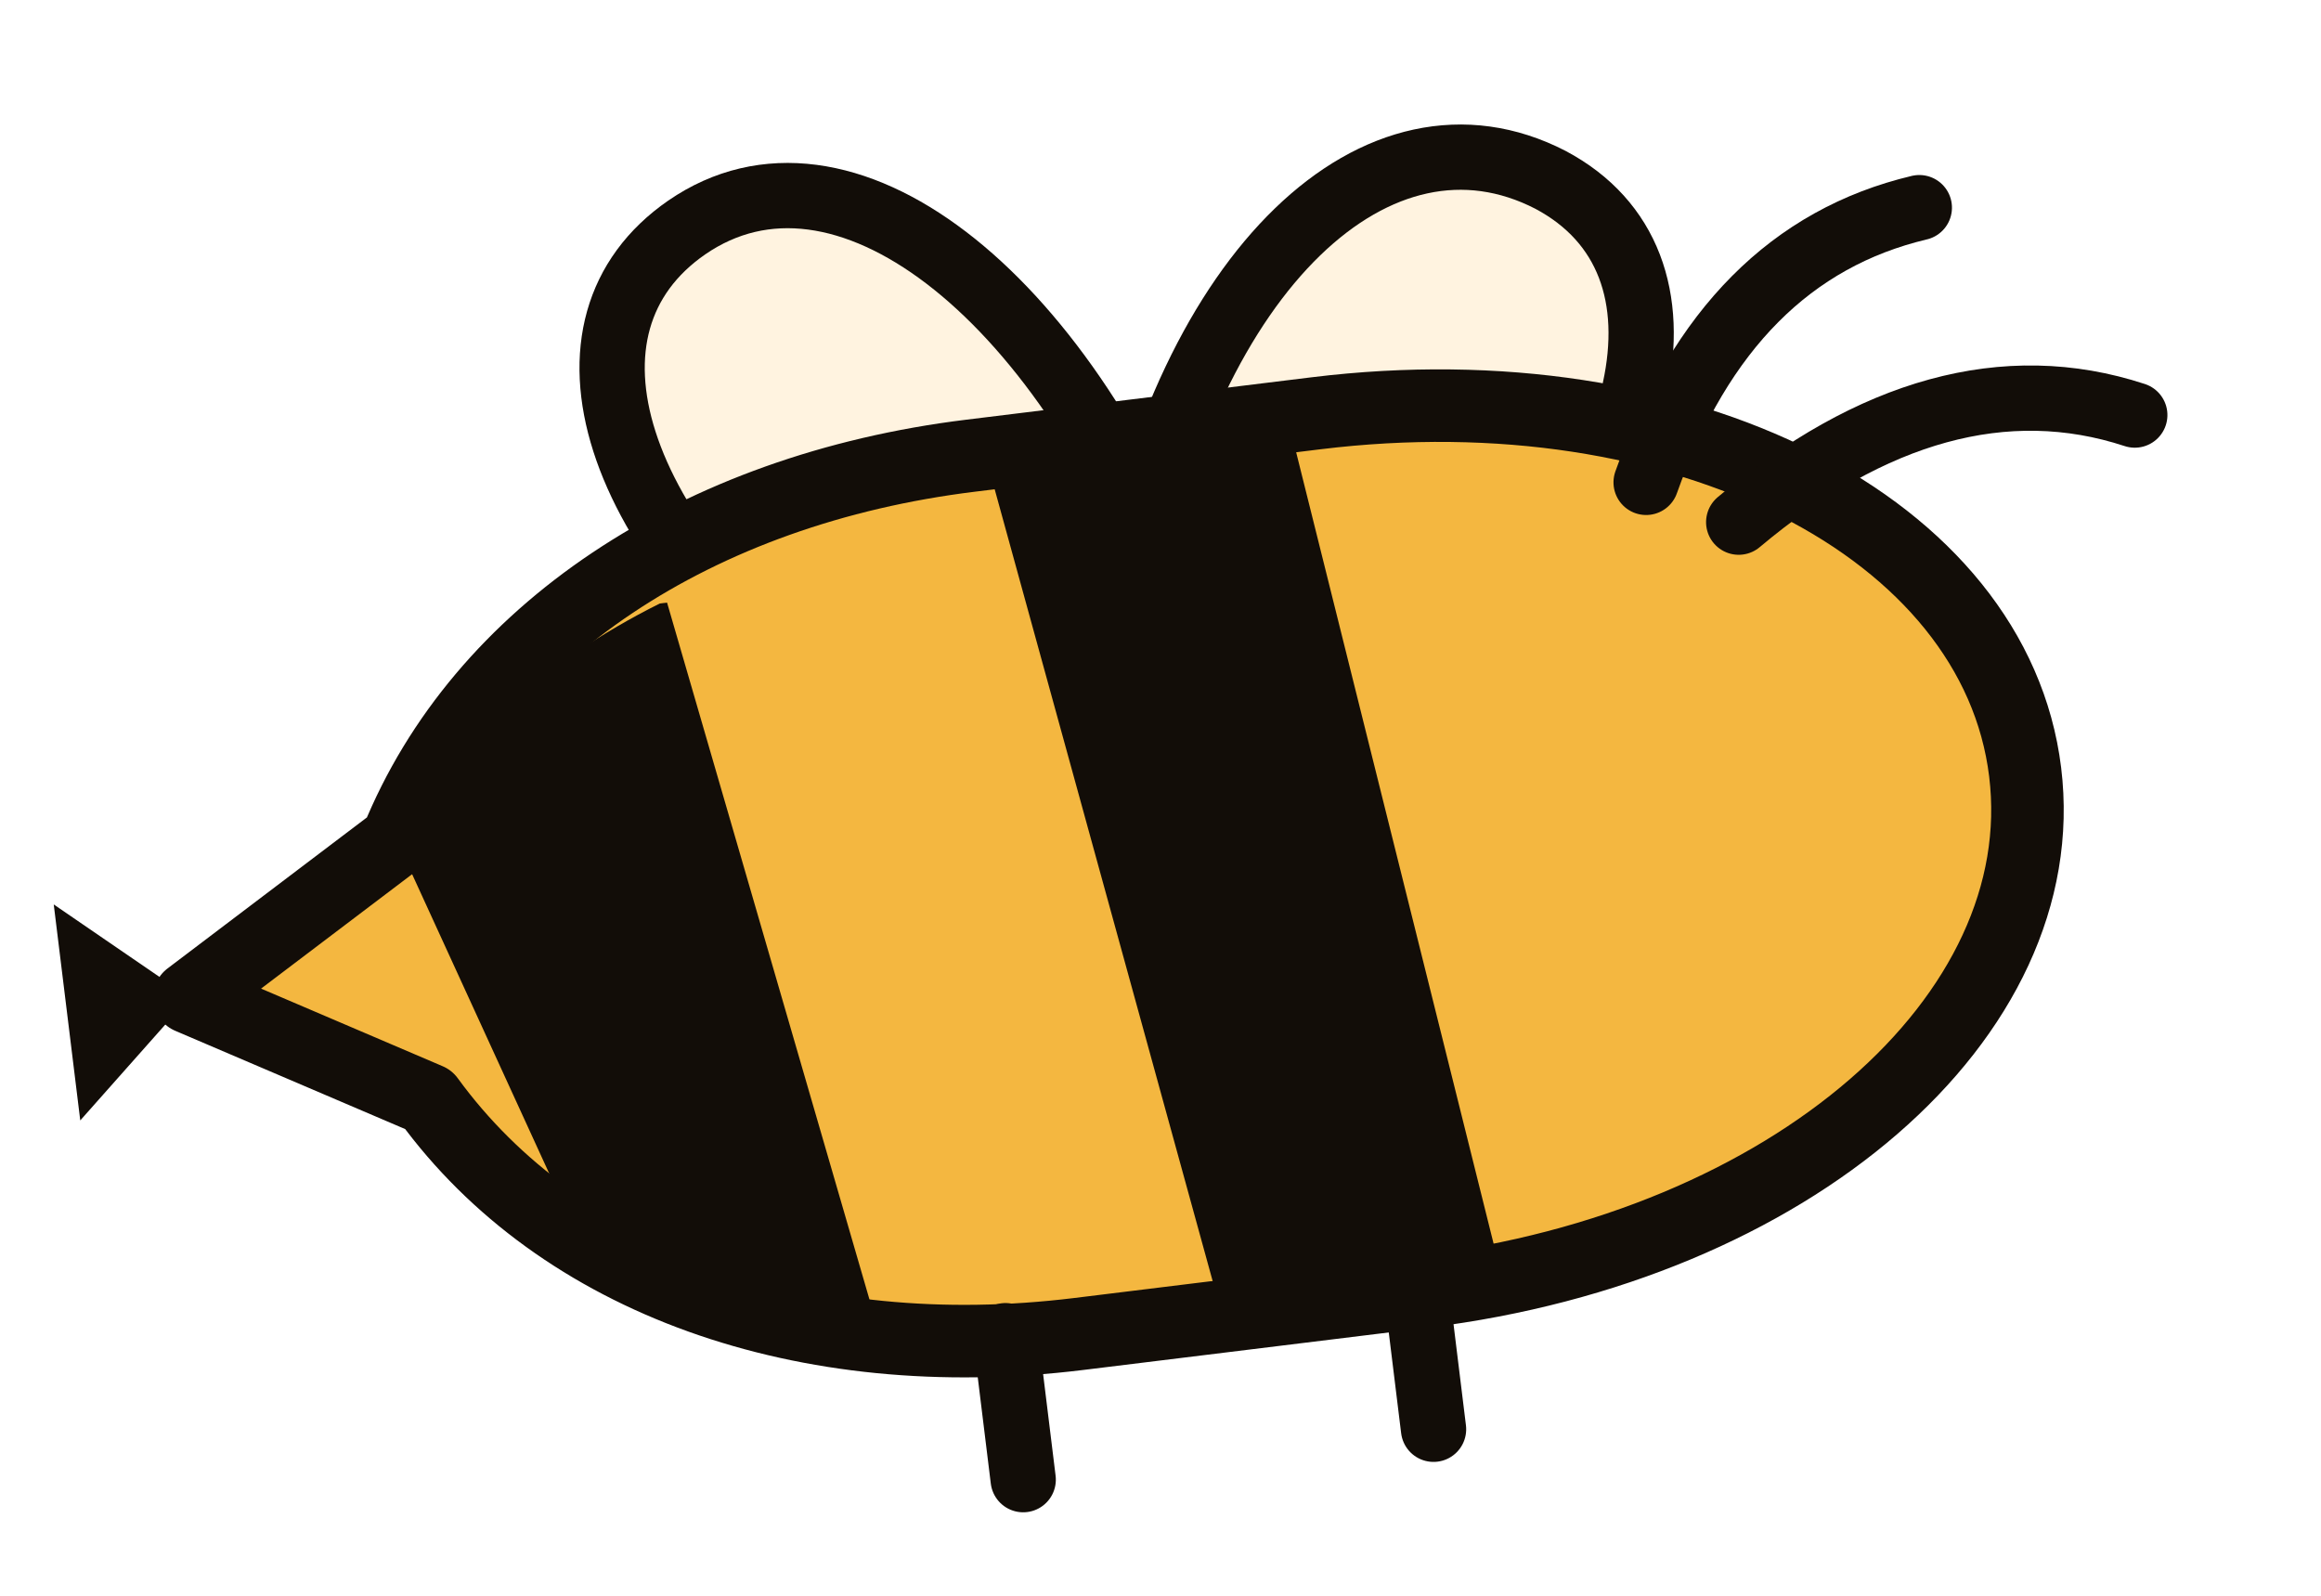
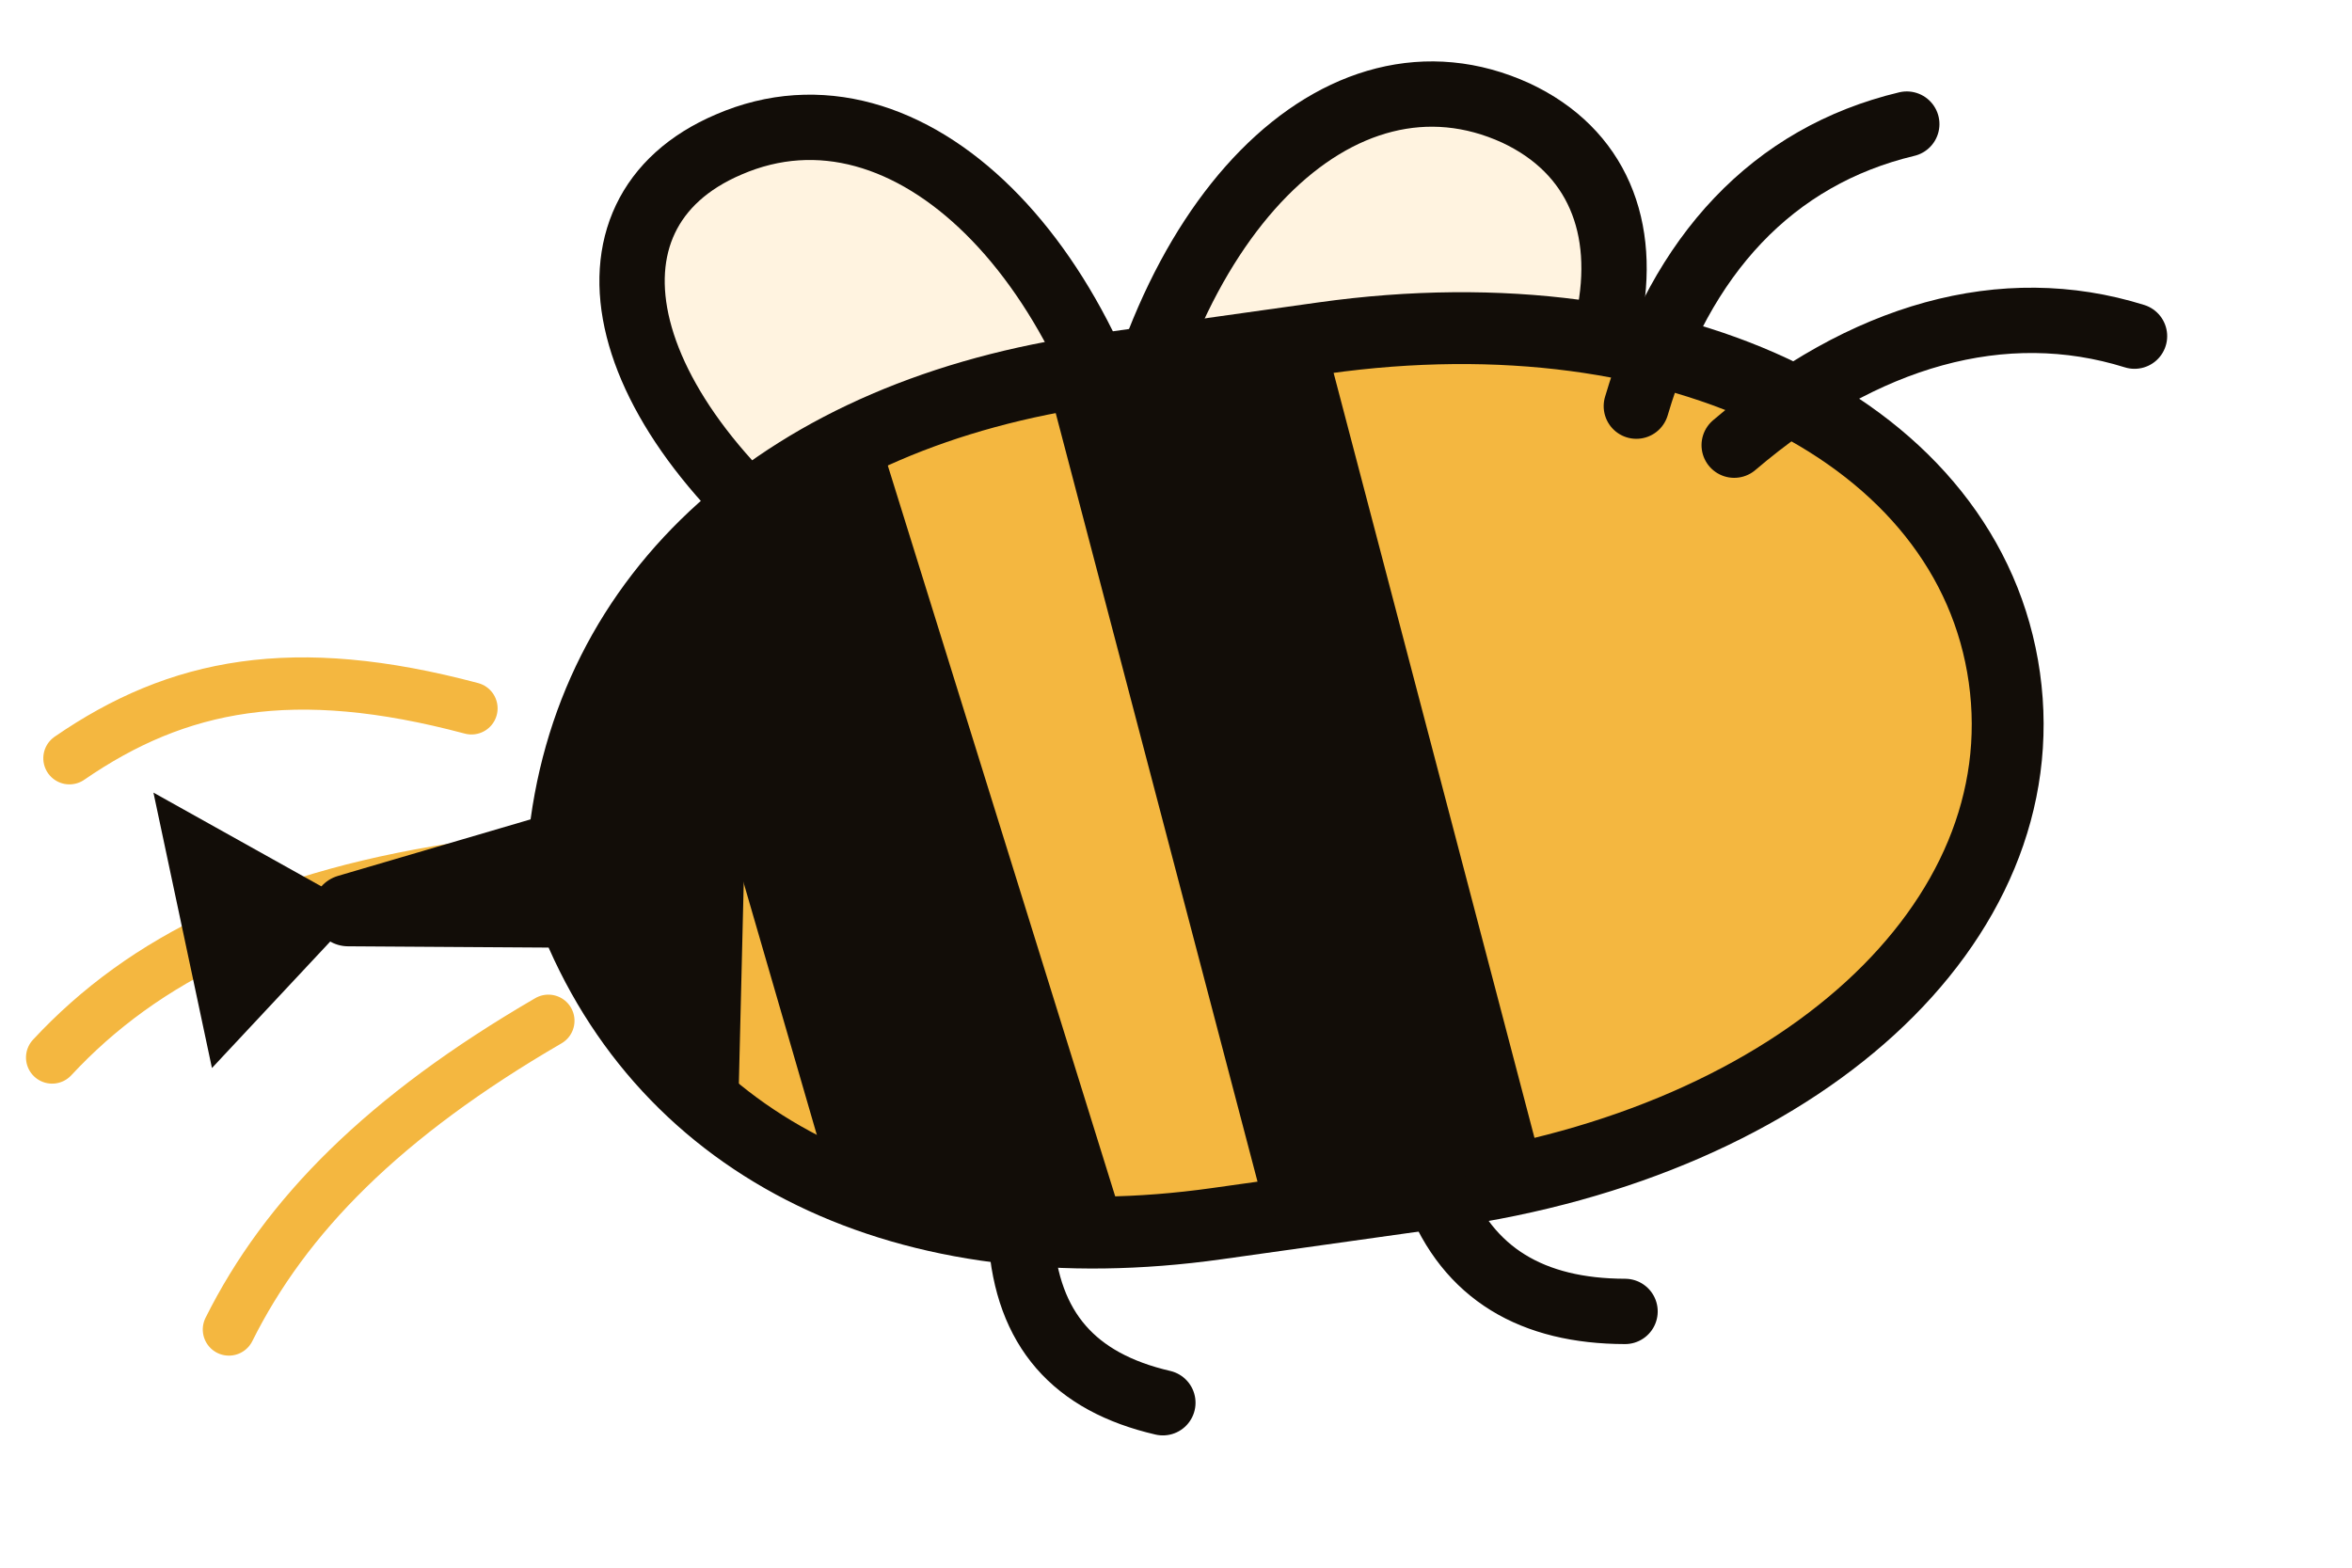
- <svg xmlns="http://www.w3.org/2000/svg" viewBox="0 0 320 220" role="img" aria-labelledby="title desc">
-   <g transform="rotate(-7 160 112)" stroke="#120D08" stroke-linejoin="round">
-     <path d="M119 94C89 65 84 35 105 24c23-12 50 15 61 59" fill="#FFF3E0" stroke-width="9" />
-     <path d="M159 82c14-44 43-65 65-50 20 14 9 44-23 67" fill="#FFF3E0" stroke-width="9" />
-     <path d="M55 103c15-27 47-43 85-43h48c51 0 91 27 91 61s-40 61-91 61h-48c-38 0-70-16-85-43l-31-18z" fill="#F4B740" stroke-width="10" />
-     <path d="M95 75c-17 6-31 16-40 28l20 63c10 7 23 12 38 14L96 75zM142 60l18 122h39L184 60z" fill="#120D08" stroke="none" />
-     <path d="m24 121-17-15v30z" fill="#120D08" stroke="none" />
-     <path d="M232 75c10-20 24-31 42-33M244 82c20-13 39-16 56-8" fill="none" stroke-width="9" stroke-linecap="round" />
-     <path d="M130 181v20M187 181v20" fill="none" stroke-width="9" stroke-linecap="round" />
+ <svg xmlns="http://www.w3.org/2000/svg" viewBox="0 0 360 240" role="img" aria-labelledby="title desc">
+   <defs>
+     <clipPath id="body">
+       <path d="M86 116c9-38 43-61 91-61h35c55 0 96 28 96 66s-41 66-96 66h-35c-48 0-82-23-91-61l-34-5z" />
+     </clipPath>
+   </defs>
+   <g transform="rotate(-8 184 121)" stroke="#120D08" stroke-linejoin="round">
+     <path d="M75 93C49 82 31 83 13 92M72 117c-31 0-52 7-68 20M80 142c-27 11-44 24-55 40" fill="none" stroke="#F4B740" stroke-width="8" stroke-linecap="round" />
+     <path d="M135 83C102 52 100 20 126 13c29-8 54 26 55 71" fill="#FFF3E0" stroke-width="10" />
+     <path d="M176 79c13-46 45-70 70-54 23 15 12 49-28 74" fill="#FFF3E0" stroke-width="10" />
+     <path d="M86 116c9-38 43-61 91-61h35c55 0 96 28 96 66s-41 66-96 66h-35c-48 0-82-23-91-61l-34-5z" fill="#F4B740" stroke-width="11" />
+     <g clip-path="url(#body)" stroke="none">
+       <path d="M101 45h39l25 153h-42zM168 45h43l18 153h-43z" fill="#120D08" />
+       <path d="M89 69 69 166l34 17 21-127z" fill="#120D08" />
+     </g>
+     <path d="m54 121-29-22 3 43z" fill="#120D08" stroke="none" />
+     <path d="M258 72c10-22 26-35 47-37M272 80c22-14 44-17 63-8" fill="none" stroke-width="10" stroke-linecap="round" />
+     <path d="M147 185c-1 14 5 23 18 28M211 187c3 13 12 20 26 22" fill="none" stroke-width="10" stroke-linecap="round" />
  </g>
</svg>
